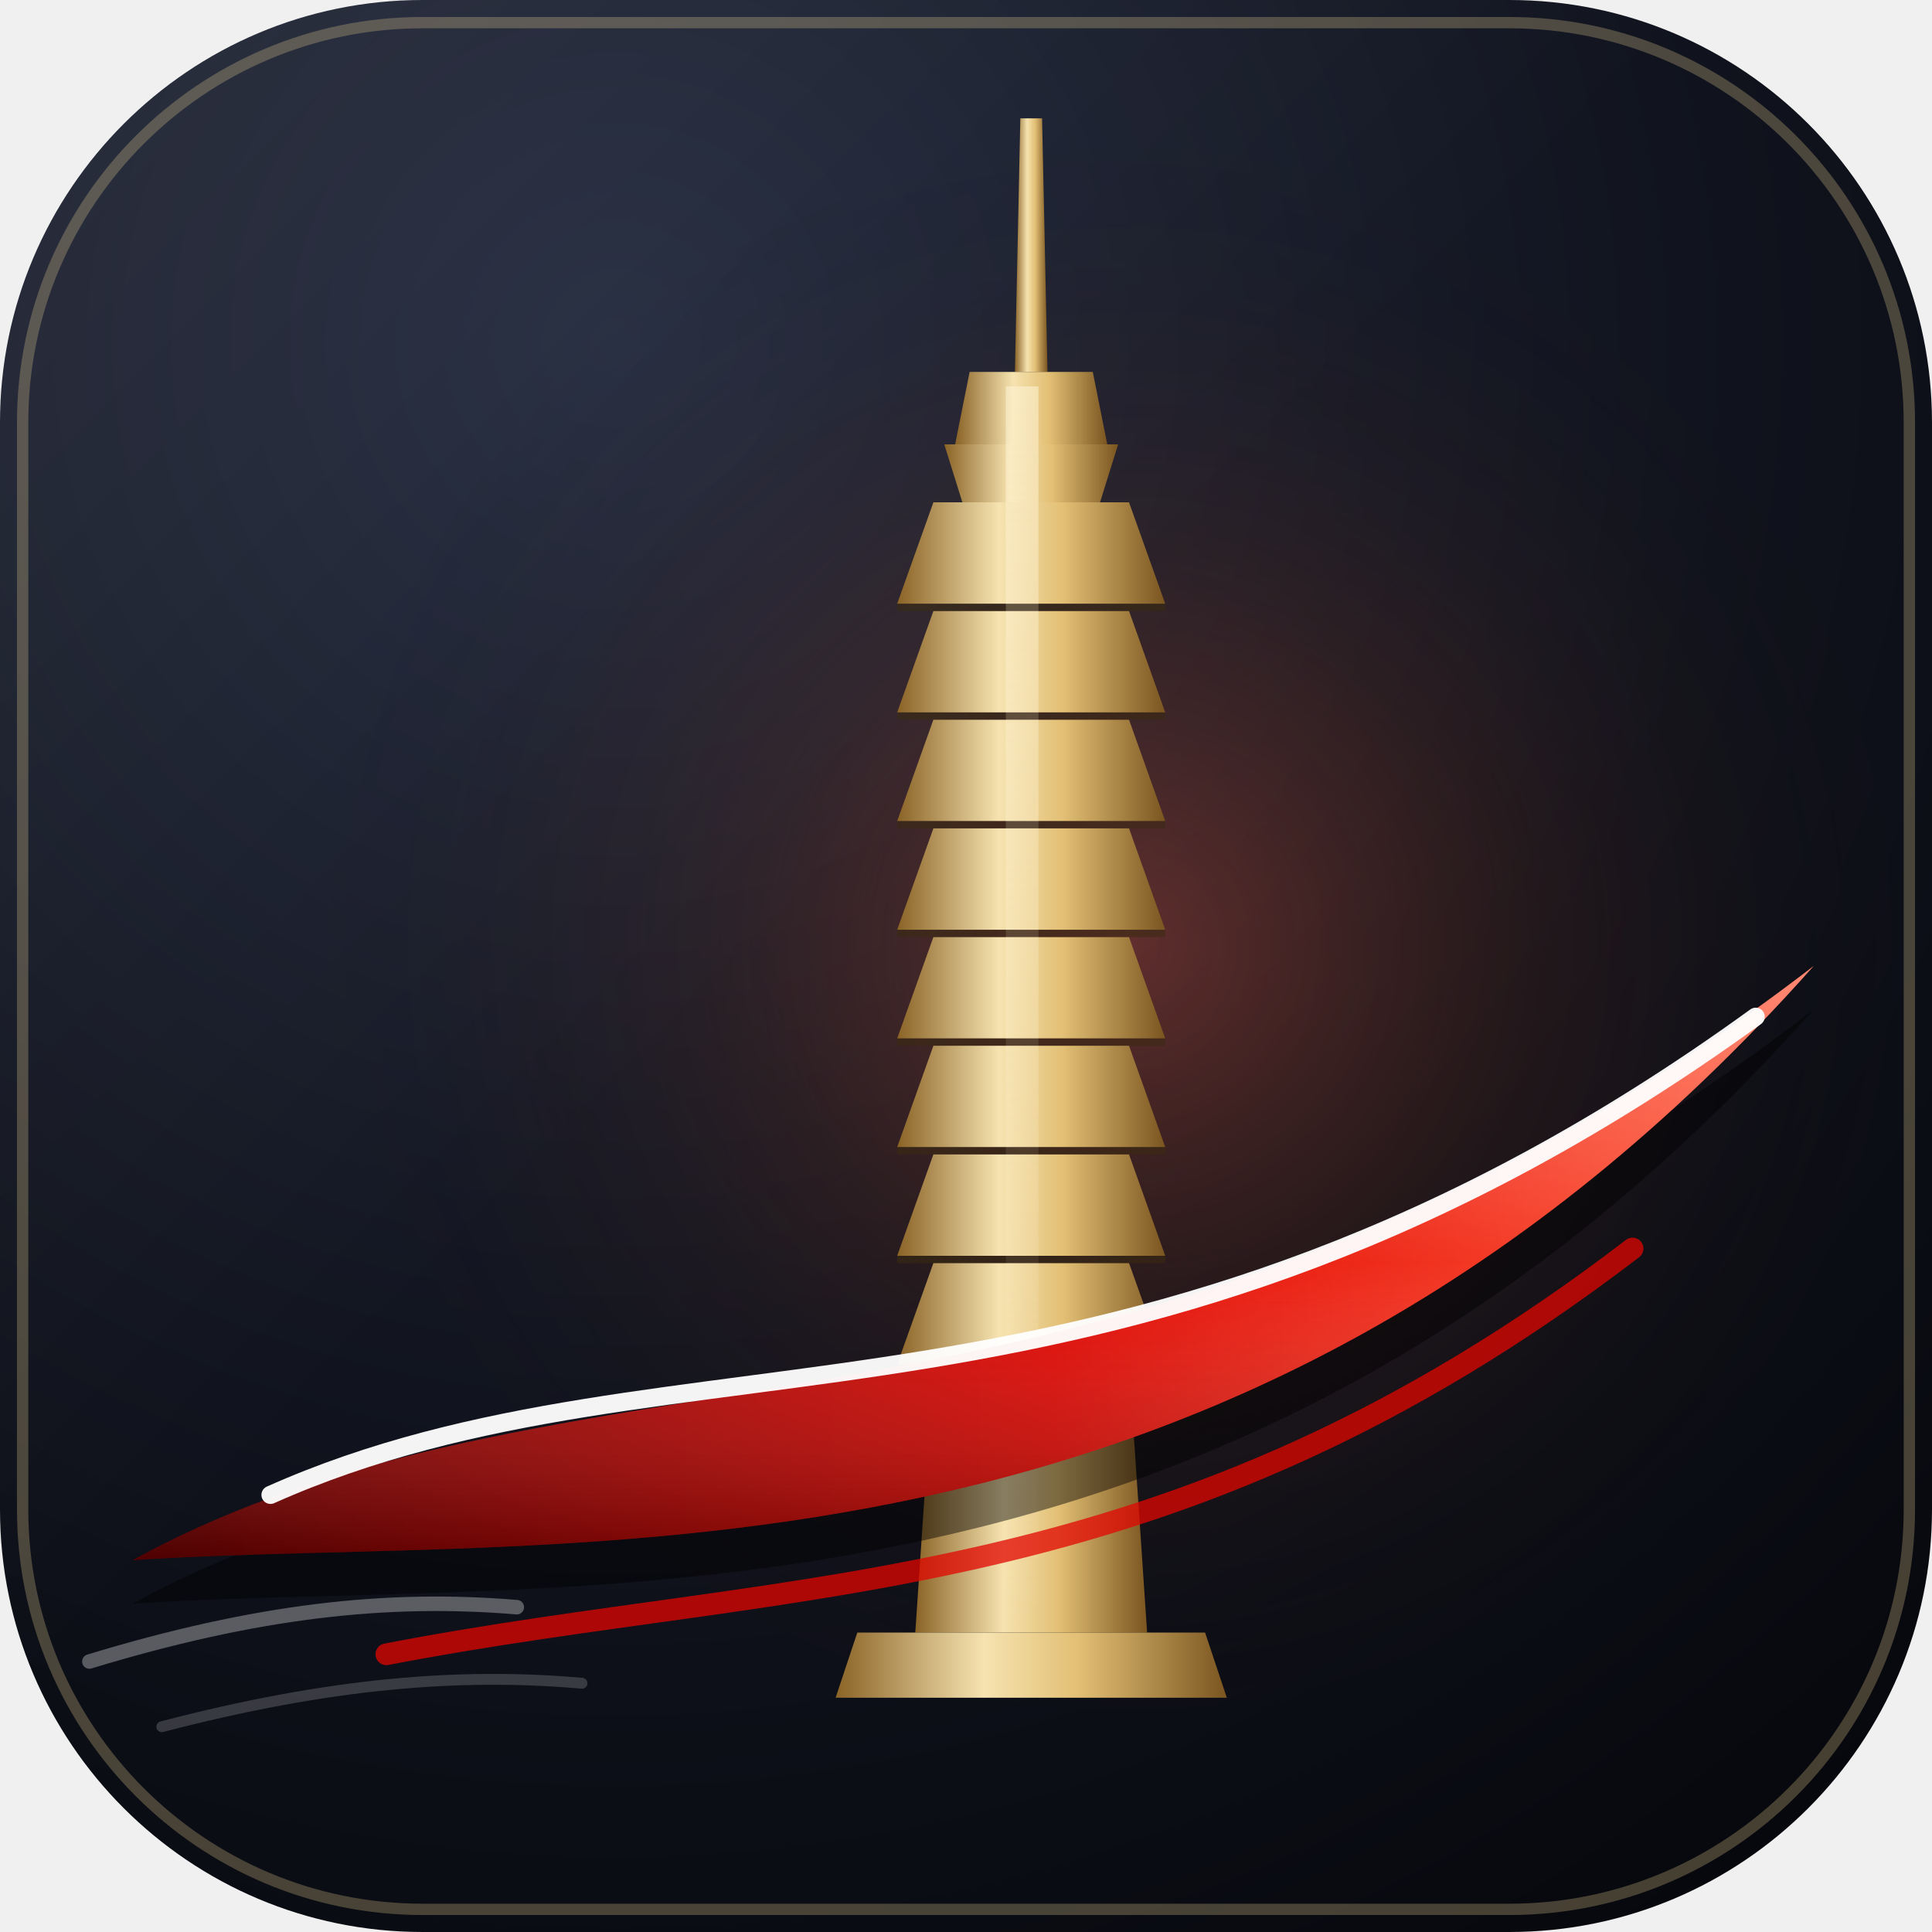
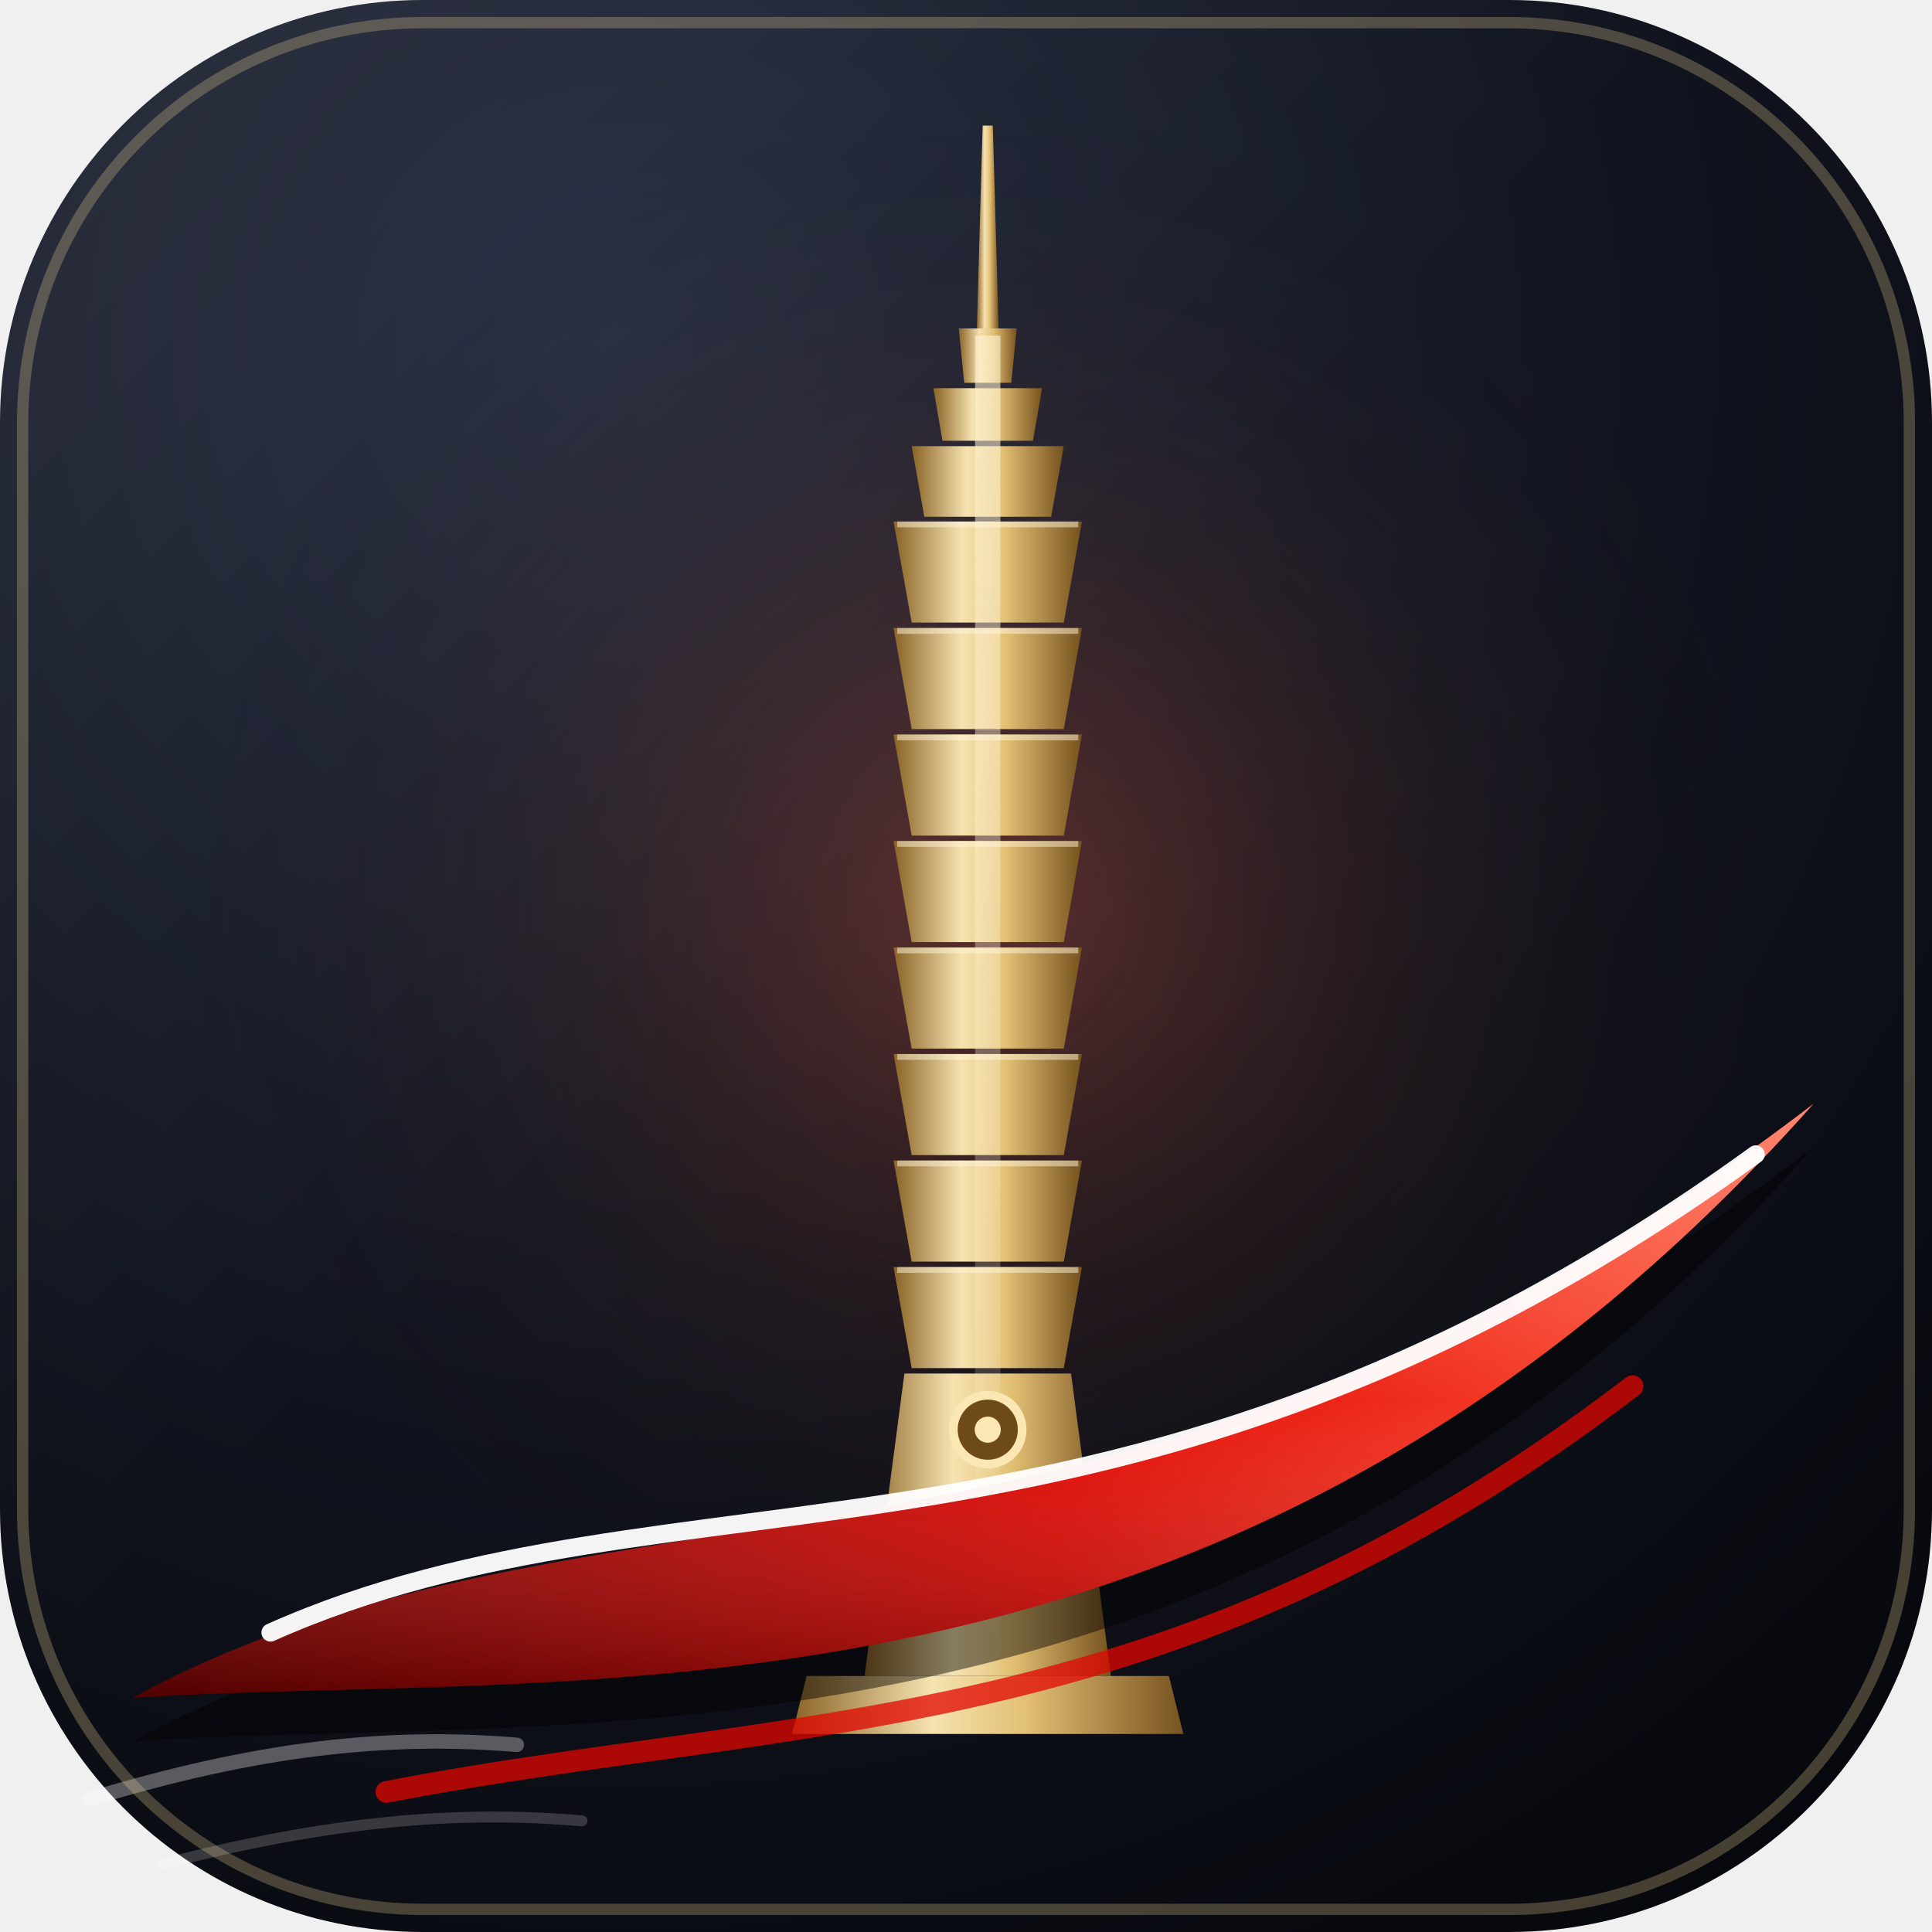
<svg xmlns="http://www.w3.org/2000/svg" viewBox="0 0 512 512">
  <defs>
    <radialGradient id="bg" cx="0.32" cy="0.18" r="1.05">
      <stop offset="0" stop-color="#232a3e" />
      <stop offset="0.55" stop-color="#10131d" />
      <stop offset="1" stop-color="#05060a" />
    </radialGradient>
    <linearGradient id="sheen" x1="0" y1="0" x2="1" y2="1">
      <stop offset="0" stop-color="#fff" stop-opacity="0.07" />
      <stop offset="0.45" stop-color="#fff" stop-opacity="0" />
    </linearGradient>
  </defs>
  <rect width="512" height="512" rx="112" fill="url(#bg)" />
  <rect width="512" height="512" rx="112" fill="url(#sheen)" />
  <g transform="translate(10.24 10.24) scale(0.96)">
    <defs>
-       <radialGradient id="glow" cx="300" cy="250" r="230" gradientUnits="userSpaceOnUse">
-         <stop offset="0" stop-color="#ff5a3c" stop-opacity="0.32" />
-         <stop offset="0.45" stop-color="#c2410c" stop-opacity="0.12" />
+       <radialGradient id="glow" cx="262" cy="240" r="230" gradientUnits="userSpaceOnUse">
+         <stop offset="0" stop-color="#ff5a3c" stop-opacity="0.3" />
+         <stop offset="0.45" stop-color="#c2410c" stop-opacity="0.11" />
        <stop offset="1" stop-color="#000" stop-opacity="0" />
      </radialGradient>
      <linearGradient id="gold" x1="0" y1="0" x2="1" y2="0">
        <stop offset="0" stop-color="#8a6326" />
-         <stop offset="0.38" stop-color="#f6e3b0" />
-         <stop offset="0.62" stop-color="#e2bf74" />
-         <stop offset="1" stop-color="#7a5520" />
+         <stop offset="0.36" stop-color="#f6e3b0" />
+         <stop offset="0.6" stop-color="#e2bf74" />
+         <stop offset="1" stop-color="#76521e" />
      </linearGradient>
      <linearGradient id="goldV" x1="0" y1="0" x2="0" y2="1">
-         <stop offset="0" stop-color="#fff4d6" stop-opacity="0.55" />
-         <stop offset="1" stop-color="#fff4d6" stop-opacity="0" />
+         <stop offset="0" stop-color="#fff4d6" stop-opacity="0.6" />
+         <stop offset="1" stop-color="#fff4d6" stop-opacity="0.05" />
      </linearGradient>
-       <linearGradient id="red" x1="36" y1="0" x2="480" y2="0" gradientUnits="userSpaceOnUse">
+       <linearGradient id="red" x1="26" y1="0" x2="490" y2="0" gradientUnits="userSpaceOnUse">
        <stop offset="0" stop-color="#7a0000" />
        <stop offset="0.55" stop-color="#e10600" />
        <stop offset="1" stop-color="#ff5a3c" />
      </linearGradient>
      <linearGradient id="redShade" x1="0" y1="0" x2="0" y2="1">
        <stop offset="0" stop-color="#fff" stop-opacity="0.28" />
        <stop offset="0.5" stop-color="#fff" stop-opacity="0" />
        <stop offset="1" stop-color="#000" stop-opacity="0.35" />
      </linearGradient>
    </defs>
-     <circle cx="300" cy="250" r="230" fill="url(#glow)" />
-     <g transform="translate(-26 0)">
-       <path d="M297 22 L303 22 L304.5 92 L295.5 92 Z" fill="url(#gold)" />
-       <path d="M283 92 H317 L321 112 H279 Z" fill="url(#gold)" />
-       <path d="M276 112 H324 L319 128 H281 Z" fill="url(#gold)" />
-       <g fill="url(#gold)">
-         <path d="M273 128 H327 L337 156 H263 Z" />
-         <path d="M273 158 H327 L337 186 H263 Z" />
-         <path d="M273 188 H327 L337 216 H263 Z" />
-         <path d="M273 218 H327 L337 246 H263 Z" />
-         <path d="M273 248 H327 L337 276 H263 Z" />
-         <path d="M273 278 H327 L337 306 H263 Z" />
-         <path d="M273 308 H327 L337 336 H263 Z" />
-         <path d="M273 338 H327 L337 366 H263 Z" />
-       </g>
-       <path d="M273 366 H327 L332 440 H268 Z" fill="url(#gold)" />
-       <path d="M252 440 H348 L354 458 H246 Z" fill="url(#gold)" />
-       <rect x="293" y="96" width="9" height="344" fill="url(#goldV)" />
-       <g fill="#3a2a10" opacity="0.55">
-         <rect x="263" y="156" width="74" height="2" />
-         <rect x="263" y="186" width="74" height="2" />
-         <rect x="263" y="216" width="74" height="2" />
-         <rect x="263" y="246" width="74" height="2" />
-         <rect x="263" y="276" width="74" height="2" />
-         <rect x="263" y="306" width="74" height="2" />
-         <rect x="263" y="336" width="74" height="2" />
-       </g>
+     <circle cx="262" cy="240" r="230" fill="url(#glow)" />
+     <g fill="url(#gold)">
+       <path d="M260.6 24 H263.4 L265 80 H259 Z" />
+       <path d="M254 80 H270 L268.5 95 H255.5 Z" />
+       <path d="M247 96.5 H277 L274.5 111 H249.5 Z" />
+       <path d="M241 112.5 H283 L279.5 132 H244.5 Z" />
+       <path d="M236 133.3 H288 L283 161.2 H241 Z" />
+       <path d="M236 162.7 H288 L283 190.6 H241 Z" />
+       <path d="M236 192.1 H288 L283 220 H241 Z" />
+       <path d="M236 221.5 H288 L283 249.4 H241 Z" />
+       <path d="M236 250.9 H288 L283 278.8 H241 Z" />
+       <path d="M236 280.3 H288 L283 308.2 H241 Z" />
+       <path d="M236 309.7 H288 L283 337.6 H241 Z" />
+       <path d="M236 339.1 H288 L283 367 H241 Z" />
+       <path d="M239 368.5 H285 L296 452 H228 Z" />
+       <path d="M212 452 H312 L316 468 H208 Z" />
    </g>
-     <g>
+     <rect x="258.5" y="82" width="7" height="370" fill="url(#goldV)" />
+     <g fill="#fff6dc" opacity="0.5">
+       <rect x="237" y="133.3" width="50" height="1.6" />
+       <rect x="237" y="162.7" width="50" height="1.6" />
+       <rect x="237" y="192.1" width="50" height="1.6" />
+       <rect x="237" y="221.5" width="50" height="1.6" />
+       <rect x="237" y="250.9" width="50" height="1.6" />
+       <rect x="237" y="280.3" width="50" height="1.6" />
+       <rect x="237" y="309.7" width="50" height="1.6" />
+       <rect x="237" y="339.1" width="50" height="1.6" />
+     </g>
+     <circle cx="262" cy="384" r="9.5" fill="#6e4a18" />
+     <circle cx="262" cy="384" r="9.5" fill="none" stroke="#fbe7b4" stroke-width="2.4" />
+     <circle cx="262" cy="384" r="3.6" fill="#fbe7b4" />
+     <g transform="translate(0 38)">
      <path d="M26 420 C 150 352, 300 402, 490 256 C 330 436, 150 412, 26 420 Z" fill="#000" opacity="0.45" transform="translate(0 12)" />
      <path d="M26 420 C 150 352, 300 402, 490 256 C 330 436, 150 412, 26 420 Z" fill="url(#red)" />
      <path d="M26 420 C 150 352, 300 402, 490 256 C 330 436, 150 412, 26 420 Z" fill="url(#redShade)" />
      <path d="M64 402 C 176 352, 300 396, 474 270" fill="none" stroke="#fff" stroke-width="5" stroke-linecap="round" opacity="0.95" />
      <path d="M96 446 C 210 424, 312 432, 440 334" fill="none" stroke="#e10600" stroke-width="6" stroke-linecap="round" opacity="0.75" />
      <g stroke="#fff" stroke-linecap="round" fill="none">
        <path d="M14 448 C 60 434, 96 430, 132 433" stroke-width="4" opacity="0.32" />
        <path d="M34 466 C 80 454, 116 451, 150 454" stroke-width="3" opacity="0.18" />
      </g>
    </g>
  </g>
  <rect x="6" y="6" width="500" height="500" rx="106" fill="none" stroke="#e8cf94" stroke-opacity="0.28" stroke-width="3" />
</svg>
